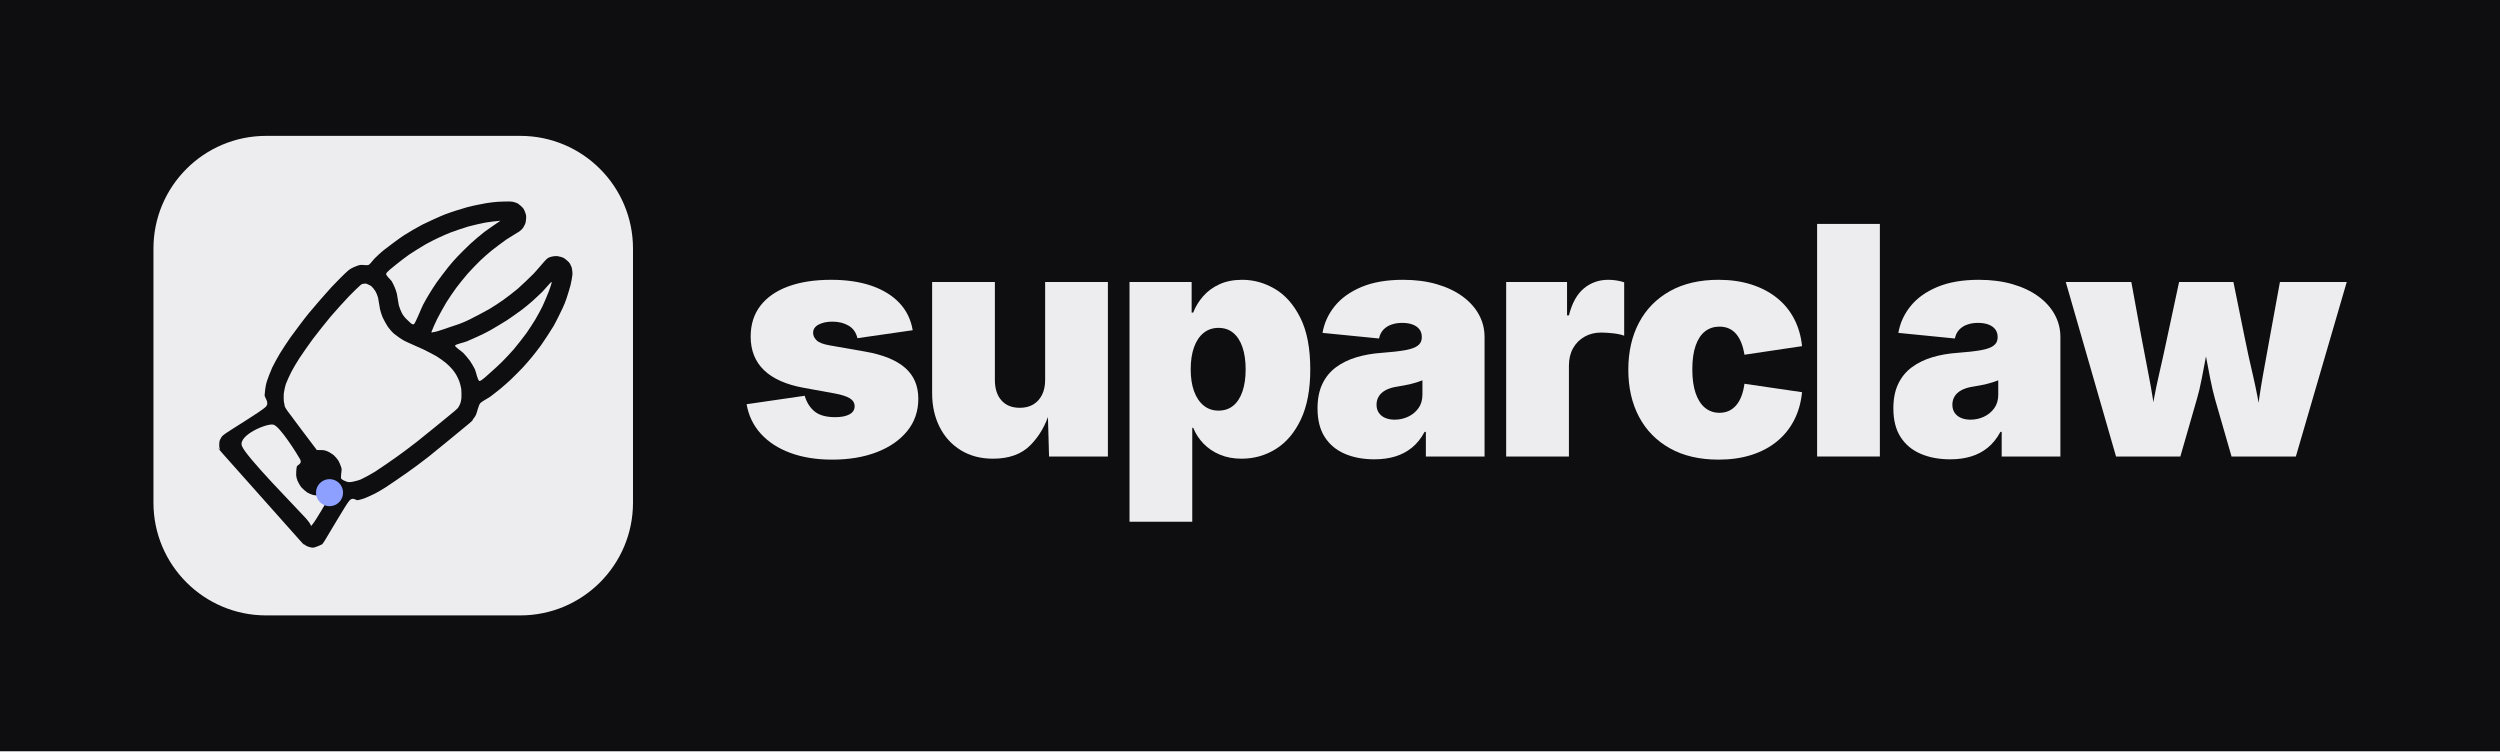
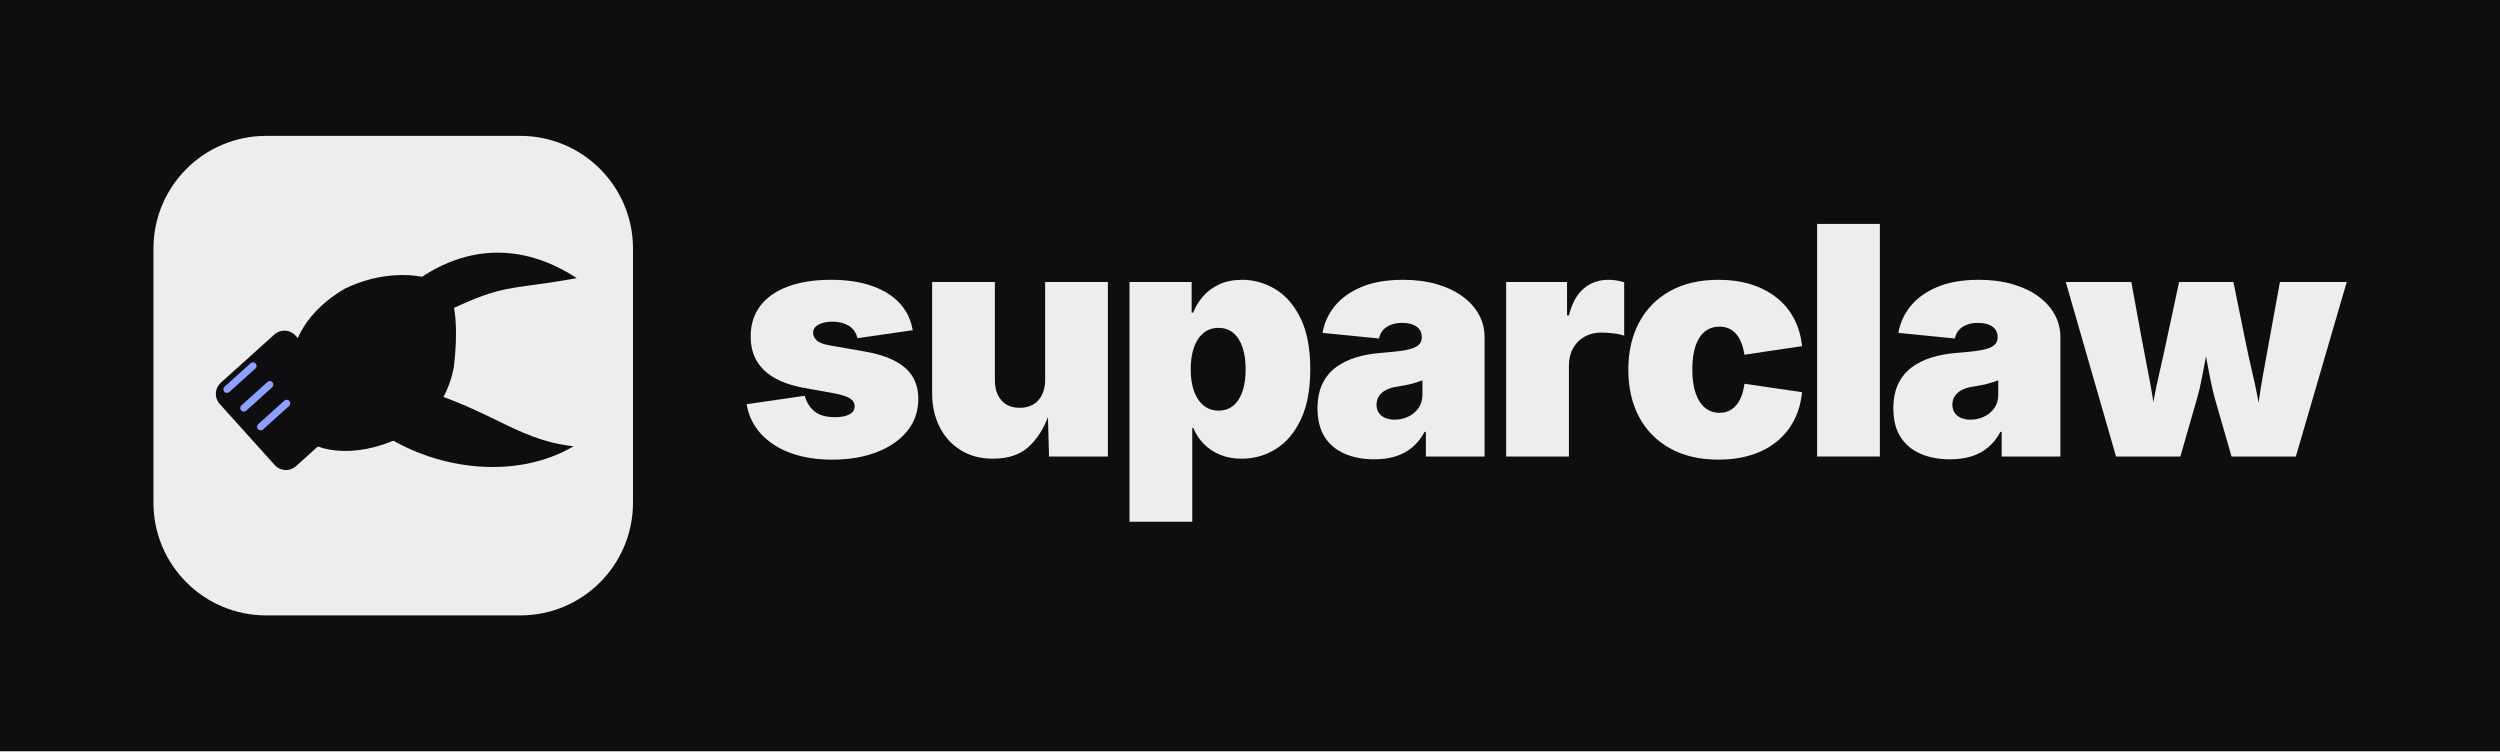
<svg xmlns="http://www.w3.org/2000/svg" width="1564" height="470" viewBox="0 0 1564 470" role="img" aria-label="SuparClaw">
  <rect width="1564" height="470" fill="#0E0E11" />
  <g transform="translate(96 85)">
    <rect width="300" height="300" rx="70.5" fill="#EDEDF0" />
-     <g transform="translate(22.5 22.5) scale(0.2490234)">
-       <path fill="#0E0E11" fill-rule="evenodd" d="M313.64 943.72 C310.90 944.45 307.96 944.09 305.88 943.72 C303.80 943.35 297.47 941.51 295.26 940.45 C293.06 939.39 288.49 936.21 286.28 934.33 C284.08 932.45 298.82 949.52 275.87 923.92 C252.92 898.32 106.51 733.94 83.98 708.34 C61.44 682.74 78.06 700.18 77.04 698.14 C76.02 696.09 75.20 692.71 74.99 690.38 C74.79 688.05 74.95 680.13 75.40 677.72 C75.85 675.31 77.24 671.52 79.08 669.15 C80.92 666.78 78.79 665.60 91.53 656.70 C104.27 647.79 180.33 601.62 191.36 590.76 C202.38 579.90 188.66 567.81 188.91 560.95 C189.15 554.09 191.27 538.09 193.40 530.33 C195.52 522.57 203.85 500.73 207.69 492.36 C211.52 483.99 222.06 465.09 227.28 456.43 C232.51 447.78 245.62 427.44 253.82 416.01 C262.03 404.58 287.87 369.88 299.55 355.59 C311.23 341.30 345.36 302.14 356.71 289.85 C368.06 277.56 392.35 253.31 399.78 247.19 C407.21 241.06 418.56 237.27 422.24 235.76 C425.91 234.25 428.85 233.96 432.04 233.71 C435.22 233.47 446.65 235.51 450.41 233.71 C454.17 231.92 460.82 222.00 465.11 217.79 C469.40 213.59 480.13 203.09 488.38 196.56 C496.63 190.03 526.76 167.49 537.78 160.22 C548.81 152.96 573.55 138.58 585.55 132.46 C597.56 126.34 630.63 111.31 643.53 106.33 C656.43 101.35 687.79 91.51 699.46 88.37 C711.14 85.22 737.96 80.04 746.42 78.57 C754.87 77.10 768.05 75.75 774.18 75.30 C780.30 74.85 795.90 74.48 800.31 74.48 C804.72 74.48 810.07 74.65 812.97 75.30 C815.86 75.95 823.05 78.24 826.03 80.20 C829.01 82.16 837.05 89.31 839.30 92.65 C841.55 96.00 845.22 105.88 845.83 109.80 C846.44 113.72 845.51 123.85 844.61 127.36 C843.71 130.87 839.91 138.26 838.07 140.83 C836.24 143.40 833.22 146.71 828.48 150.02 C823.74 153.32 804.15 164.55 796.23 170.02 C788.31 175.49 766.05 192.23 758.66 198.19 C751.27 204.16 737.64 216.20 730.90 222.69 C724.16 229.18 706.12 247.76 699.26 255.56 C692.40 263.36 676.39 283.24 670.27 291.49 C664.15 299.73 650.80 319.41 645.37 328.23 C639.94 337.05 626.71 361.14 622.50 369.47 C618.30 377.80 609.35 397.97 608.21 401.72 C607.07 405.48 610.58 402.95 612.50 402.74 C614.42 402.54 617.81 402.21 625.16 399.89 C632.50 397.56 668.47 385.60 677.42 382.33 C686.36 379.06 695.34 375.14 703.95 370.90 C712.57 366.65 743.72 350.36 753.36 344.77 C762.99 339.17 780.79 327.29 788.88 321.50 C796.96 315.70 816.27 301.12 824.81 293.73 C833.34 286.34 856.00 264.79 864.20 256.37 C872.41 247.96 891.80 224.37 897.07 219.42 C902.34 214.48 907.48 213.79 910.54 212.89 C913.61 211.99 920.67 211.30 924.02 211.67 C927.37 212.03 936.59 214.36 939.94 216.16 C943.29 217.96 951.29 224.57 953.62 227.39 C955.95 230.20 959.58 237.35 960.56 240.86 C961.54 244.37 962.56 253.35 962.19 258.42 C961.83 263.48 959.01 278.50 957.29 285.36 C955.58 292.22 949.29 312.39 947.09 318.84 C944.88 325.29 941.37 334.36 937.70 342.11 C934.02 349.87 921.00 376.82 914.83 387.43 C908.67 398.05 889.68 426.63 883.39 435.61 C877.11 444.59 864.61 460.15 859.31 466.64 C854.00 473.13 842.44 486.40 836.44 492.77 C830.44 499.14 812.56 516.98 806.43 522.78 C800.31 528.58 788.10 539.23 782.34 544.01 C776.59 548.79 761.69 560.54 755.81 564.83 C749.93 569.12 734.33 576.67 730.29 581.78 C726.25 586.88 722.12 605.42 720.08 609.95 C718.04 614.48 714.28 619.26 712.32 621.79 C710.36 624.32 715.35 621.58 702.73 632.20 C690.11 642.81 618.54 701.61 601.07 715.49 C583.59 729.37 560.52 746.03 548.40 754.68 C536.27 763.34 503.41 785.79 494.10 791.84 C484.79 797.88 472.46 804.98 466.33 808.17 C460.21 811.35 445.14 818.13 440.20 820.01 C435.26 821.89 427.10 824.13 422.65 824.91 C418.20 825.68 410.44 815.35 401.01 826.95 C391.58 838.54 347.61 914.69 339.56 927.18 C331.52 939.68 332.91 935.31 329.97 937.19 C327.03 939.06 316.37 942.98 313.64 943.72 Z M564.53 382.13 C568.81 377.63 582.57 342.64 586.98 333.95 C591.39 325.25 599.43 311.74 603.31 305.37 C607.19 299.00 615.93 285.16 621.28 277.61 C626.63 270.05 644.75 246.17 650.67 238.82 C656.59 231.47 667.17 219.38 673.54 212.69 C679.91 205.99 699.14 186.84 706.81 179.82 C714.49 172.80 733.11 157.00 741.11 150.83 C749.11 144.67 773.20 128.66 777.44 125.52 C781.69 122.38 782.55 122.83 778.67 123.07 C774.79 123.32 751.97 125.93 743.15 127.56 C734.33 129.19 710.45 134.58 700.69 137.36 C690.93 140.14 665.37 148.91 657.00 152.06 C648.63 155.20 633.85 161.78 626.79 165.12 C619.73 168.47 602.94 176.64 594.53 181.45 C586.12 186.27 561.14 201.66 552.48 207.58 C543.83 213.50 524.80 228.24 518.19 233.71 C511.57 239.19 495.44 251.31 494.30 255.97 C493.16 260.62 505.73 270.83 508.18 274.75 C510.63 278.67 514.47 287.08 515.94 290.67 C517.41 294.26 520.10 301.49 521.25 306.59 C522.39 311.70 524.80 330.27 526.15 335.58 C527.49 340.89 531.62 350.40 533.09 353.55 C534.56 356.69 537.37 361.06 539.21 363.34 C541.05 365.63 546.36 371.63 549.21 373.76 C552.07 375.88 560.24 386.62 564.53 382.13 Z M728.66 525.43 C733.27 526.21 751.36 508.28 757.85 502.77 C764.34 497.26 779.36 483.30 785.81 476.85 C792.27 470.40 807.94 453.86 814.80 445.82 C821.66 437.77 840.08 414.34 846.24 405.81 C852.41 397.27 864.49 378.41 869.10 370.69 C873.72 362.98 883.23 345.62 887.07 337.62 C890.91 329.62 900.42 306.96 902.99 300.06 C905.56 293.16 911.52 276.50 909.73 276.58 C907.93 276.67 892.58 295.37 887.07 300.88 C881.56 306.39 866.94 320.07 861.14 325.17 C855.35 330.27 842.97 340.64 835.83 345.99 C828.68 351.34 807.37 366.61 798.27 372.53 C789.16 378.45 762.91 394.01 755.40 398.25 C747.89 402.50 738.78 406.95 732.13 410.09 C725.47 413.24 703.95 423.04 696.60 426.02 C689.26 429.00 668.39 433.16 667.41 436.43 C666.43 439.69 683.66 450.55 687.83 454.80 C691.99 459.05 700.81 469.33 704.16 473.99 C707.51 478.64 714.45 490.20 717.22 496.04 C720.00 501.87 724.04 524.66 728.66 525.43 Z M407.75 778.98 C411.66 778.28 424.12 775.59 430.81 772.65 C437.51 769.71 456.45 759.54 466.74 753.05 C477.03 746.56 509.57 724.02 521.45 715.49 C533.33 706.95 555.30 690.87 571.67 677.93 C588.04 664.98 653.98 611.38 665.98 601.17 C677.99 590.96 675.86 590.39 677.62 587.90 C679.38 585.41 680.64 581.61 681.29 579.33 C681.95 577.04 683.13 571.73 683.34 567.89 C683.54 564.06 683.54 550.17 682.93 545.44 C682.31 540.70 679.50 530.37 678.03 526.25 C676.56 522.13 671.90 512.57 669.86 509.10 C667.82 505.63 662.88 498.85 660.06 495.63 C657.25 492.40 649.49 484.32 645.16 480.73 C640.83 477.13 628.42 467.91 621.89 463.99 C615.36 460.07 596.90 450.51 587.59 446.02 C578.28 441.53 548.19 428.87 539.82 424.38 C531.45 419.89 518.39 410.42 513.69 406.42 C509.00 402.42 501.61 393.72 498.38 389.07 C495.16 384.41 487.52 370.37 485.32 365.39 C483.11 360.40 480.09 350.57 478.79 344.97 C477.48 339.38 475.19 321.09 473.89 315.98 C472.58 310.88 469.23 303.29 467.35 300.06 C465.48 296.84 459.92 289.77 457.35 287.61 C454.78 285.44 446.82 281.81 444.69 281.08 C442.57 280.34 440.24 280.71 438.57 281.08 C436.90 281.44 434.32 280.71 430.00 284.34 C425.67 287.98 408.89 304.18 400.40 313.13 C391.90 322.07 365.24 351.30 355.08 363.34 C344.91 375.39 319.52 407.40 310.57 419.28 C301.63 431.16 282.40 458.96 276.28 468.27 C270.15 477.58 260.52 494.04 256.68 501.34 C252.84 508.65 244.60 526.49 242.39 532.78 C240.19 539.07 237.70 552.09 237.08 556.87 C236.47 561.65 236.88 571.77 237.08 574.83 C237.29 577.90 237.74 581.00 238.72 583.82 C239.70 586.63 236.76 587.16 245.66 599.74 C254.56 612.31 308.61 683.64 317.11 694.87 C325.60 706.10 318.33 698.26 320.58 698.75 C322.82 699.24 333.76 698.71 336.91 699.16 C340.05 699.61 345.44 701.40 348.34 702.83 C351.24 704.26 359.69 709.24 362.63 711.81 C365.57 714.39 372.22 722.22 374.27 725.49 C376.31 728.76 379.86 738.03 380.80 740.60 C381.74 743.17 382.39 744.97 382.43 748.35 C382.47 751.74 379.66 766.97 381.21 770.40 C382.76 773.83 393.09 777.79 396.11 778.77 C399.13 779.75 403.83 779.67 407.75 778.98 Z M308.53 886.35 C315.55 879.62 349.93 819.72 354.67 810.82 C359.40 801.92 353.12 807.47 350.38 807.76 C347.65 808.05 334.87 813.03 330.38 813.48 C325.88 813.92 314.70 812.78 310.78 811.84 C306.86 810.90 299.06 807.56 295.67 805.31 C292.28 803.06 283.50 795.39 280.77 792.04 C278.03 788.69 272.81 779.14 271.38 775.71 C269.95 772.28 268.32 765.79 268.11 761.83 C267.91 757.87 268.64 745.13 269.75 740.60 C270.85 736.07 284.61 733.78 277.91 721.82 C271.22 709.85 227.33 638.85 210.75 635.06 C194.17 631.26 122.48 661.68 131.75 688.34 C141.01 715.00 272.56 847.98 292.61 870.43 C312.66 892.89 301.51 893.09 308.53 886.35 Z" />
-       <circle cx="352" cy="806" r="34" fill="#8EA0FF" />
+     <g transform="translate(19.5 19.5) scale(0.2548828)">
+       <g transform="translate(539.03 528.87) scale(0.83531)">
+         <g transform="rotate(-8 -80 0)">
+           <g transform="rotate(-34 -330 40)">
+             <rect x="-486" y="-160" width="300" height="330" rx="44" fill="#0E0E11" />
+             <g fill="#8EA0FF">
+               <rect x="-452" y="-144" width="124" height="21" rx="10.5" />
+               <rect x="-452" y="-70" width="124" height="21" rx="10.5" />
+               <rect x="-452" y="4" width="124" height="21" rx="10.5" />
+             </g>
+           </g>
+           <path d="M -330 -46 C -322 -156 -248 -240 -136 -286 C -26 -322 86 -306 150 -262 C 188 -228 178 -120 150 -14 C 120 76 60 130 -8 160 C -150 216 -284 186 -330 118 Z" fill="#0E0E11" />
+           <path d="M 544 -222 C 334 -406 110 -330 -30 -206 L -8 -169 L 14 -132 C 344 -248 298 -212 544 -222 Z" fill="#0E0E11" />
+           <path d="M 466 266 C 288 220 240 112 -42 0 L -59 80 L -76 160 C 66 280 286 340 466 266 Z" fill="#0E0E11" />
+         </g>
+       </g>
    </g>
  </g>
  <g transform="translate(462 285.59) scale(0.09765625 -0.09765625)" fill="#EDEDF0">
    <path transform="translate(0 0)" d="M601 -20Q449 -20 332.5 23.0Q216 66 143.5 145.5Q71 225 52 335L424 389Q444 323 489.0 287.5Q534 252 619 252Q678 252 711.0 270.0Q744 288 744 322Q744 354 713.0 373.0Q682 392 616 404L418 440Q248 471 163.0 553.5Q78 636 78 768Q78 885 140.5 966.0Q203 1047 318.5 1089.5Q434 1132 594 1132Q742 1132 853.0 1093.5Q964 1055 1031.5 983.0Q1099 911 1116 809L762 758Q749 813 705.0 838.5Q661 864 602 864Q550 864 514.0 845.5Q478 827 478 792Q478 767 499.5 745.0Q521 723 584 712L812 672Q983 642 1067.5 568.0Q1152 494 1152 370Q1152 250 1080.5 162.5Q1009 75 885.0 27.5Q761 -20 601 -20Z" />
    <path transform="translate(1138.464 0)" d="M492 -14Q374 -14 286.0 40.0Q198 94 150.0 189.0Q102 284 102 406V1118H504V490Q504 407 546.0 359.5Q588 312 664 312Q714 312 750.0 333.5Q786 355 806.0 395.0Q826 435 826 490V1118H1228V0H851L843 286H855Q817 159 731.5 72.5Q646 -14 492 -14Z" />
    <path transform="translate(2402.928 0)" d="M102 -418V1118H500V922H510Q532 979 574.0 1027.0Q616 1075 678.5 1103.5Q741 1132 824 1132Q935 1132 1034.5 1073.0Q1134 1014 1197.0 887.5Q1260 761 1260 558Q1260 365 1200.0 238.0Q1140 111 1040.0 48.5Q940 -14 820 -14Q742 -14 680.5 12.0Q619 38 576.0 82.5Q533 127 510 184H504V-418ZM672 294Q728 294 766.5 325.5Q805 357 825.5 416.5Q846 476 846 558Q846 641 825.5 700.5Q805 760 766.5 792.0Q728 824 672 824Q617 824 577.0 792.0Q537 760 515.5 700.5Q494 641 494 558Q494 477 515.5 418.0Q537 359 577.0 326.5Q617 294 672 294Z" />
    <path transform="translate(3659.392 0)" d="M414 -18Q307 -18 224.5 17.5Q142 53 96.0 125.0Q50 197 50 308Q50 400 81.0 465.0Q112 530 168.0 571.5Q224 613 298.5 635.5Q373 658 460 664Q554 671 610.5 681.0Q667 691 692.5 710.5Q718 730 718 762V766Q718 795 702.5 815.0Q687 835 659.0 845.5Q631 856 592 856Q554 856 523.0 845.0Q492 834 471.5 812.0Q451 790 444 756L82 792Q98 886 160.0 963.0Q222 1040 331.5 1086.0Q441 1132 598 1132Q717 1132 813.5 1104.0Q910 1076 978.5 1026.0Q1047 976 1083.5 909.5Q1120 843 1120 766V0H744V158H736Q702 95 654.5 56.5Q607 18 547.0 0.0Q487 -18 414 -18ZM544 236Q590 236 630.5 255.0Q671 274 696.5 309.5Q722 345 722 396V488Q706 482 688.0 476.0Q670 470 649.5 465.0Q629 460 607.5 456.0Q586 452 562 448Q515 441 485.5 424.5Q456 408 442.0 384.5Q428 361 428 332Q428 301 443.0 279.5Q458 258 484.0 247.0Q510 236 544 236Z" />
    <path transform="translate(4815.856 0)" d="M102 0V1118H492V904H504Q534 1023 600.5 1077.5Q667 1132 756 1132Q782 1132 808.0 1128.0Q834 1124 858 1116V774Q828 785 784.5 789.5Q741 794 710 794Q651 794 604.0 767.5Q557 741 530.5 693.5Q504 646 504 582V0Z" />
    <path transform="translate(5638.32 0)" d="M640 -20Q458 -20 328.5 52.5Q199 125 130.5 254.5Q62 384 62 556Q62 728 130.5 857.5Q199 987 328.5 1059.5Q458 1132 640 1132Q756 1132 850.0 1102.0Q944 1072 1013.5 1016.5Q1083 961 1124.0 882.5Q1165 804 1175 707L806 652Q799 696 785.5 729.5Q772 763 752.0 786.0Q732 809 705.5 820.5Q679 832 646 832Q593 832 554.0 802.0Q515 772 493.5 711.0Q472 650 472 558Q472 467 493.5 405.0Q515 343 554.0 311.5Q593 280 646 280Q679 280 705.5 292.0Q732 304 752.5 327.5Q773 351 786.5 386.0Q800 421 806 466L1175 412Q1165 312 1124.0 232.5Q1083 153 1014.0 96.5Q945 40 850.5 10.0Q756 -20 640 -20Z" />
    <path transform="translate(6807.784 0)" d="M504 1490V0H102V1490Z" />
    <path transform="translate(7348.248 0)" d="M414 -18Q307 -18 224.5 17.5Q142 53 96.0 125.0Q50 197 50 308Q50 400 81.0 465.0Q112 530 168.0 571.5Q224 613 298.5 635.5Q373 658 460 664Q554 671 610.5 681.0Q667 691 692.5 710.5Q718 730 718 762V766Q718 795 702.5 815.0Q687 835 659.0 845.5Q631 856 592 856Q554 856 523.0 845.0Q492 834 471.5 812.0Q451 790 444 756L82 792Q98 886 160.0 963.0Q222 1040 331.5 1086.0Q441 1132 598 1132Q717 1132 813.5 1104.0Q910 1076 978.5 1026.0Q1047 976 1083.5 909.5Q1120 843 1120 766V0H744V158H736Q702 95 654.5 56.5Q607 18 547.0 0.0Q487 -18 414 -18ZM544 236Q590 236 630.5 255.0Q671 274 696.5 309.5Q722 345 722 396V488Q706 482 688.0 476.0Q670 470 649.5 465.0Q629 460 607.5 456.0Q586 452 562 448Q515 441 485.5 424.5Q456 408 442.0 384.5Q428 361 428 332Q428 301 443.0 279.5Q458 258 484.0 247.0Q510 236 544 236Z" />
    <path transform="translate(8504.712 0)" d="M320 0 -2 1118H418L482 768Q504 648 530.5 514.0Q557 380 576 224H539Q562 380 593.0 514.5Q624 649 649 768L724 1118H1072L1143 768Q1167 648 1198.5 514.0Q1230 380 1253 224H1218Q1236 380 1260.0 514.0Q1284 648 1306 768L1370 1118H1798L1472 0H1060L954 368Q939 421 923.5 498.5Q908 576 893.5 655.5Q879 735 864 792H928Q914 735 899.0 655.5Q884 576 869.0 498.5Q854 421 838 368L732 0Z" />
  </g>
</svg>
